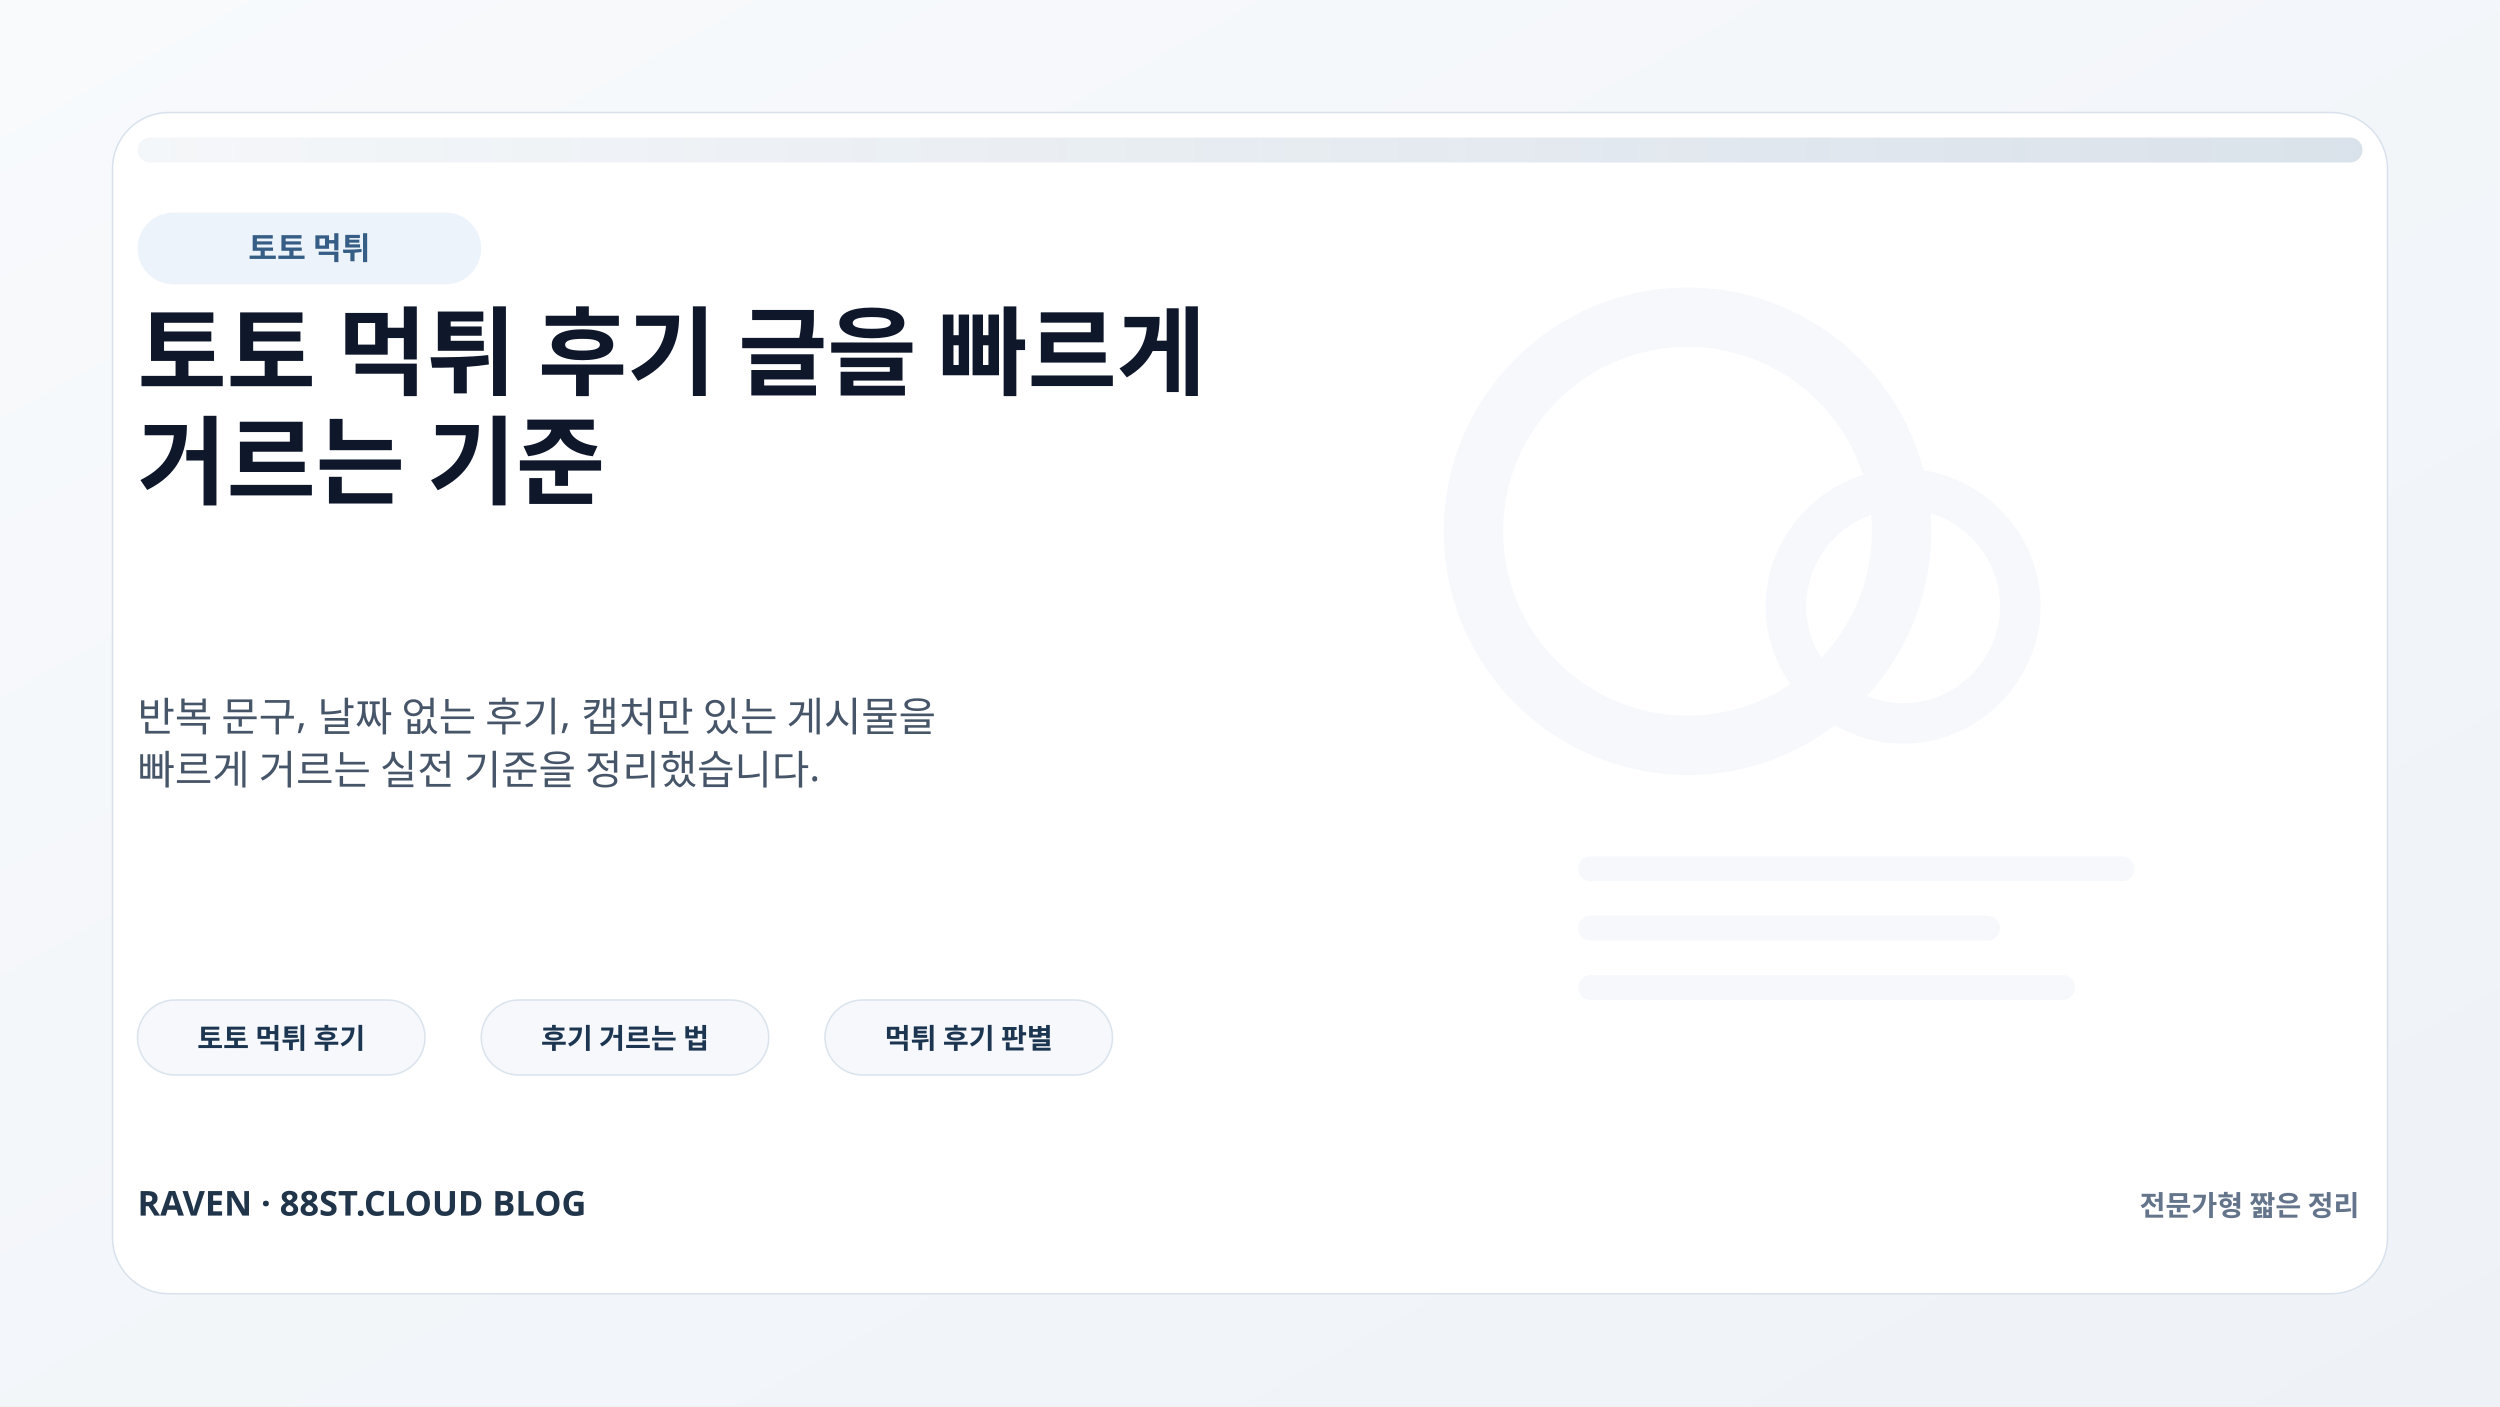
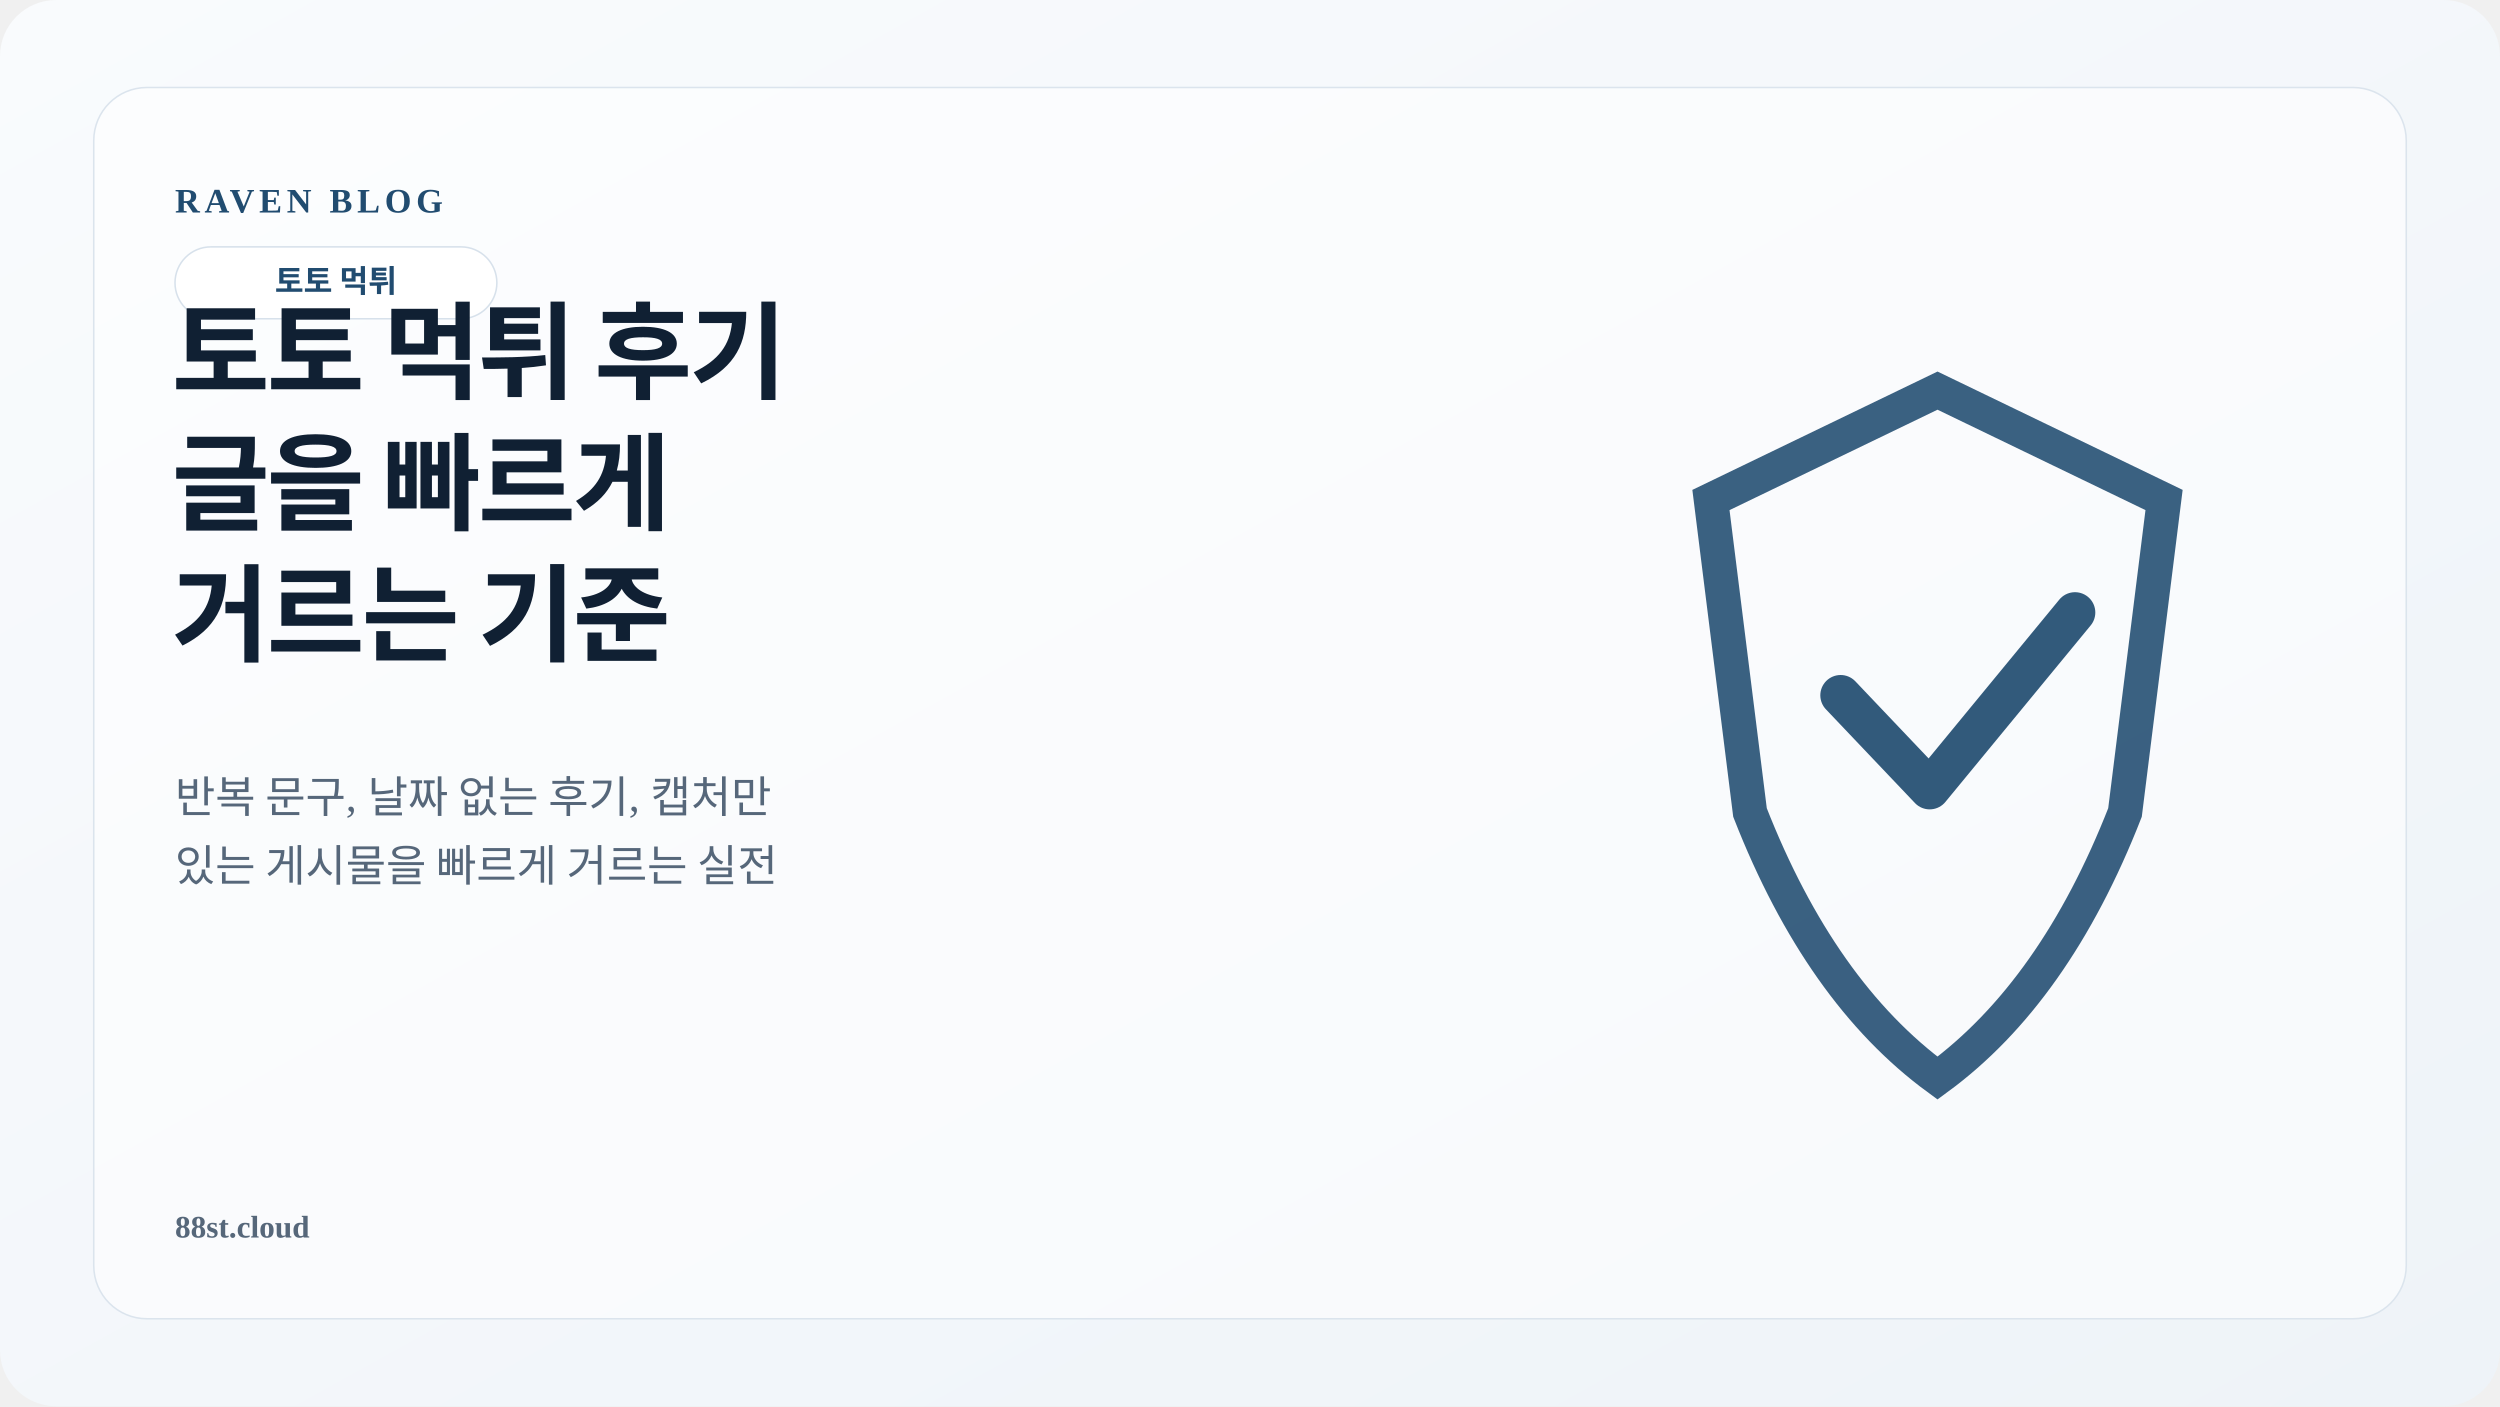
- <svg xmlns="http://www.w3.org/2000/svg" width="1600" height="900" viewBox="0 0 1600 900" role="img" aria-labelledby="t d">
+ <svg xmlns="http://www.w3.org/2000/svg" width="1600" height="900" viewBox="0 0 1600 900">
  <defs>
    <linearGradient id="bg" x1="0" y1="0" x2="1" y2="1">
-       <stop offset="0%" stop-color="#f8fafc" />
-       <stop offset="100%" stop-color="#eef2f7" />
-     </linearGradient>
-     <linearGradient id="line" x1="0" y1="0" x2="1" y2="0">
-       <stop offset="0%" stop-color="#2f5b8a" stop-opacity="0.05" />
-       <stop offset="100%" stop-color="#2f5b8a" stop-opacity="0.18" />
+       <stop offset="0%" stop-color="#f9fbfd" />
+       <stop offset="100%" stop-color="#eef3f8" />
    </linearGradient>
  </defs>
-   <rect width="1600" height="900" fill="url(#bg)" />
-   <rect x="72" y="72" width="1456" height="756" rx="36" fill="#ffffff" stroke="#d9e2ec" />
-   <rect x="88" y="88" width="1424" height="16" rx="8" fill="url(#line)" />
-   <g opacity="0.55">
-     <path d="M1080 184c86 0 156 70 156 156s-70 156-156 156-156-70-156-156 70-156 156-156Zm0 38c-65 0-118 53-118 118s53 118 118 118 118-53 118-118-53-118-118-118Z" fill="#eef3f8" />
-     <path d="M1218 300c48 0 88 40 88 88s-40 88-88 88-88-40-88-88 40-88 88-88Zm0 26c-34 0-62 28-62 62s28 62 62 62 62-28 62-62-28-62-62-62Z" fill="#eef3f8" />
-     <rect x="1010" y="548" width="356" height="16" rx="8" fill="#eef3f8" />
-     <rect x="1010" y="586" width="270" height="16" rx="8" fill="#eef3f8" />
-     <rect x="1010" y="624" width="318" height="16" rx="8" fill="#eef3f8" />
-   </g>
-   <g>
-     <rect x="88" y="136" width="220" height="46" rx="23" fill="#edf3fa" />
-     <text x="198" y="166" text-anchor="middle" font-family="Pretendard, Apple SD Gothic Neo, Noto Sans KR, sans-serif" font-size="20" font-weight="700" fill="#365d85">토토 먹튀</text>
-   </g>
-   <text font-family="Pretendard, Apple SD Gothic Neo, Noto Sans KR, sans-serif" font-size="62" font-weight="800" fill="#0f172a">
-     <tspan x="88" y="248">토토 먹튀 후기 글을 빠르게</tspan>
-     <tspan x="88" y="318">거르는 기준</tspan>
-   </text>
-   <text font-family="Pretendard, Apple SD Gothic Neo, Noto Sans KR, sans-serif" font-size="26" font-weight="500" fill="#475569">
-     <tspan x="88" y="468">반복 문구, 날짜 없는 후기, 캡처만 있는 게시물을</tspan>
-     <tspan x="88" y="502">빠르게 거르는 실전 기준을 정리했습니다.</tspan>
-   </text>
-   <g transform="translate(88,640)">
-     <rect width="184" height="48" rx="24" fill="#f6f8fb" stroke="#dbe3ec" />
-     <text x="92" y="31" text-anchor="middle" font-family="Pretendard, Apple SD Gothic Neo, Noto Sans KR, sans-serif" font-size="18" font-weight="600" fill="#1c3551">토토 먹튀 후기</text>
-   </g>
-   <g transform="translate(308,640)">
-     <rect width="184" height="48" rx="24" fill="#f6f8fb" stroke="#dbe3ec" />
-     <text x="92" y="31" text-anchor="middle" font-family="Pretendard, Apple SD Gothic Neo, Noto Sans KR, sans-serif" font-size="18" font-weight="600" fill="#1c3551">후기 거르는 법</text>
-   </g>
-   <g transform="translate(528,640)">
-     <rect width="184" height="48" rx="24" fill="#f6f8fb" stroke="#dbe3ec" />
-     <text x="92" y="31" text-anchor="middle" font-family="Pretendard, Apple SD Gothic Neo, Noto Sans KR, sans-serif" font-size="18" font-weight="600" fill="#1c3551">먹튀 후기 판별</text>
-   </g>
-   <text x="88" y="778" font-family="Pretendard, Apple SD Gothic Neo, Noto Sans KR, sans-serif" font-size="22" font-weight="700" fill="#20344a">RAVEN · 88ST.CLOUD BLOG</text>
-   <text x="1510" y="778" text-anchor="end" font-family="Pretendard, Apple SD Gothic Neo, Noto Sans KR, sans-serif" font-size="18" font-weight="600" fill="#64748b">전문가형 짧은 정리</text>
+   <rect width="1600" height="900" rx="36" fill="url(#bg)" />
+   <rect x="60" y="56" width="1480" height="788" rx="34" fill="rgba(255,255,255,0.55)" stroke="#dbe4ed" />
+   <text x="112" y="136" font-size="22" font-weight="800" fill="#214c70" letter-spacing="3">RAVEN BLOG</text>
+   <rect x="112" y="158" width="206" height="46" rx="23" fill="white" fill-opacity="0.88" stroke="#d7e1eb" />
+   <text x="215" y="187" text-anchor="middle" font-size="20" font-weight="700" fill="#214c70">토토 먹튀</text>
+   <text x="110" y="250" font-size="68" font-weight="800" fill="#102033" letter-spacing="-1.8">토토 먹튀 후기</text>
+   <text x="110" y="334" font-size="68" font-weight="800" fill="#102033" letter-spacing="-1.8">글을 빠르게</text>
+   <text x="110" y="418" font-size="68" font-weight="800" fill="#102033" letter-spacing="-1.8">거르는 기준</text>
+   <text x="112" y="520" font-size="28" font-weight="500" fill="#56677a">반복 문구, 날짜 없는 후기, 캡처만</text>
+   <text x="112" y="564" font-size="28" font-weight="500" fill="#56677a">있는 게시물을 빠르게 거르는 실전</text>
+   <text x="112" y="792" font-size="20" font-weight="700" fill="#56677a">88st.cloud</text>
+   <path d="M1240 250 L1385 320 L1360 520 Q1315 635 1240 690 Q1165 635 1120 520 L1095 320 Z" fill="none" stroke="#214c70" stroke-width="22" opacity="0.88" />
+   <path d="M1178 445 L1235 505 L1328 392" fill="none" stroke="#214c70" stroke-width="26" stroke-linecap="round" stroke-linejoin="round" opacity="0.92" />
</svg>
